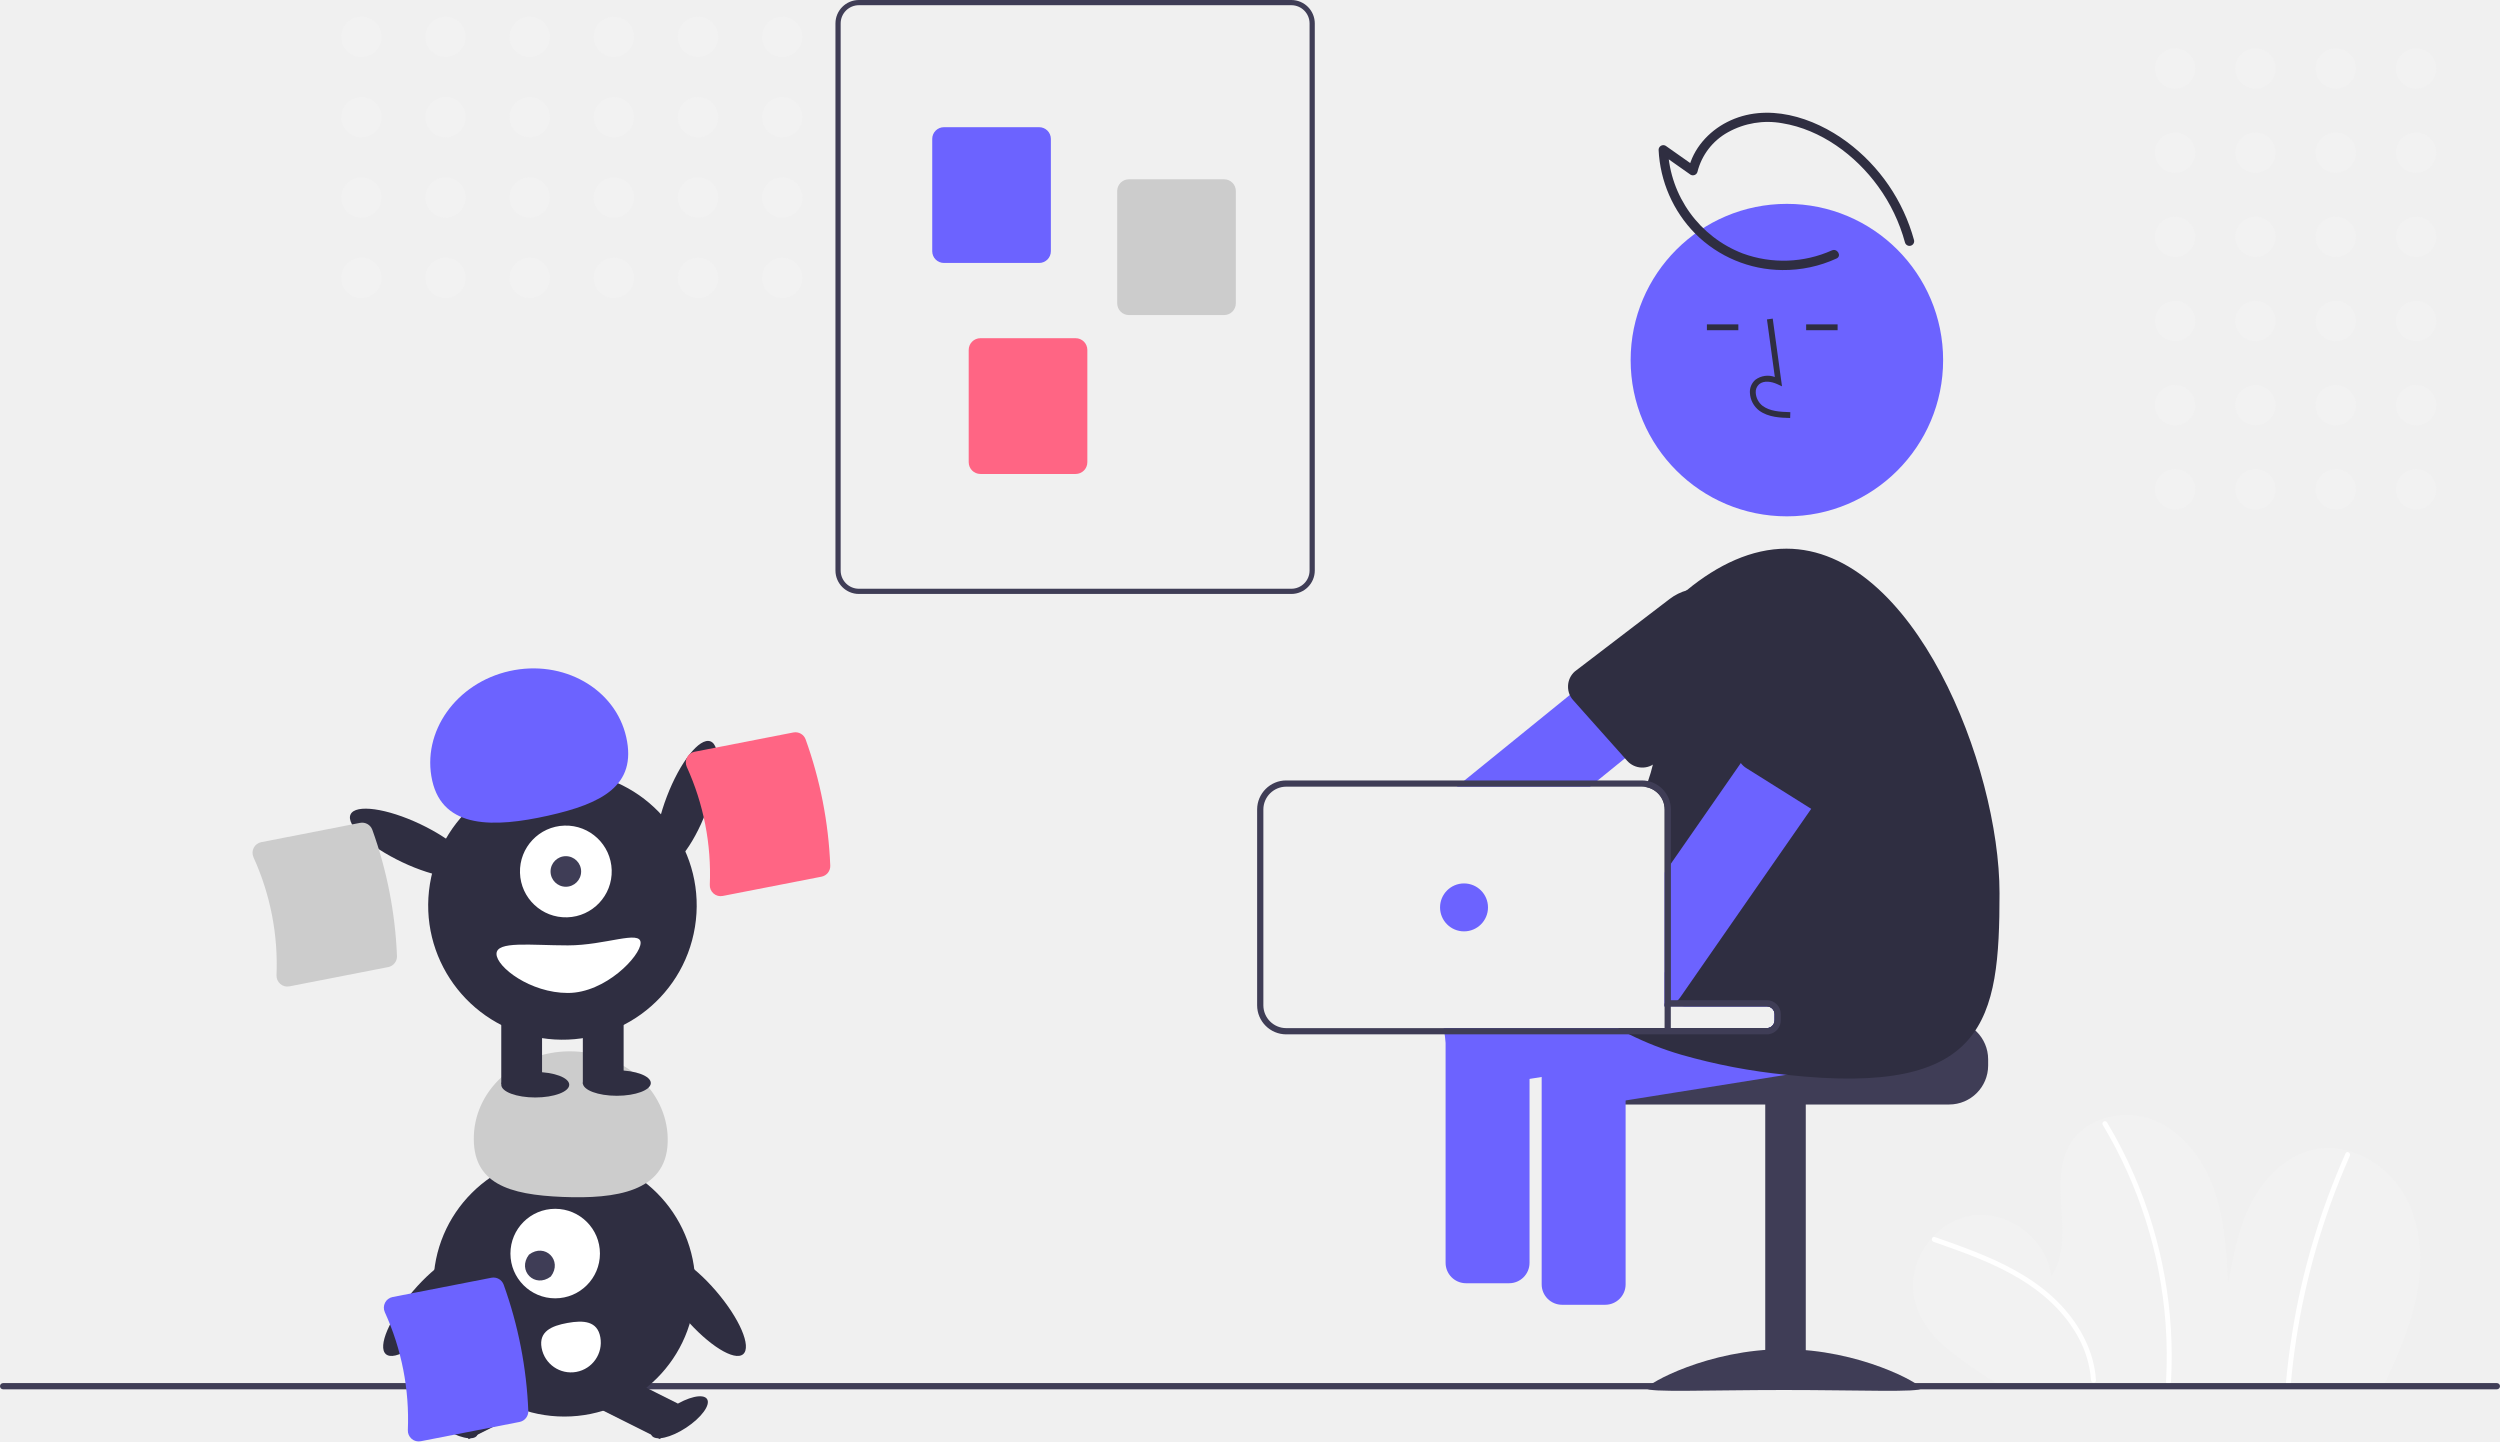
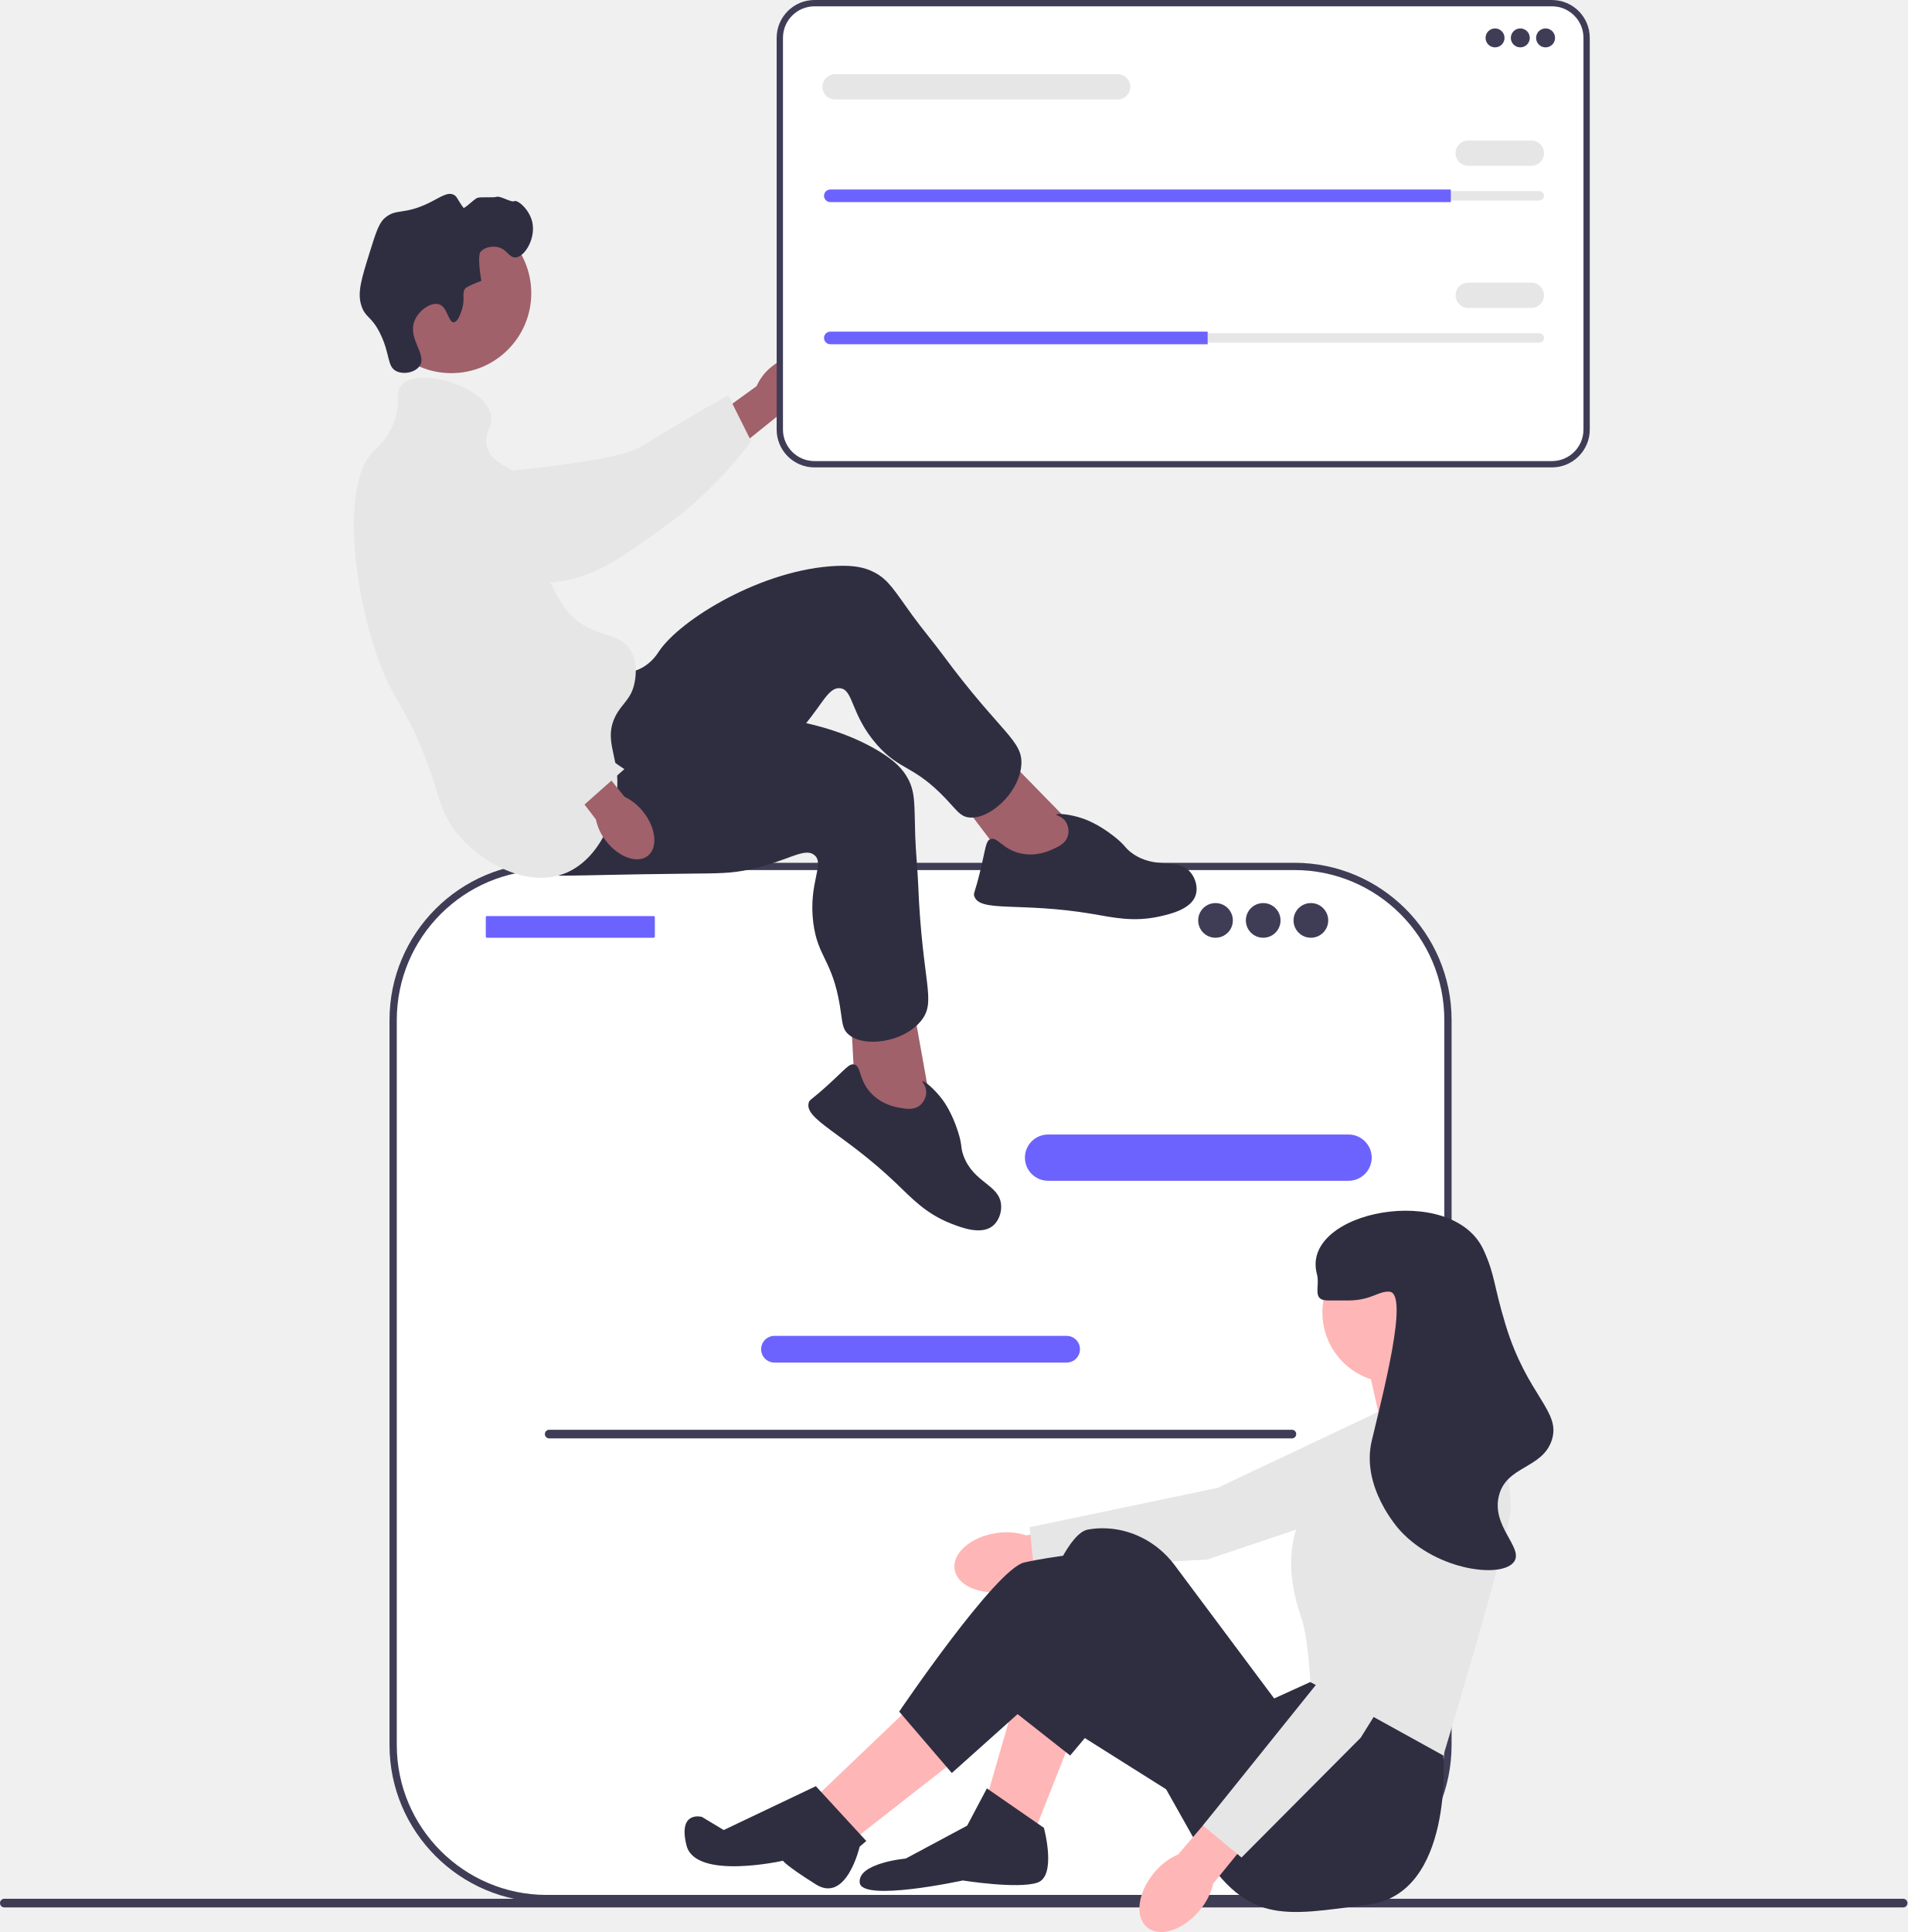
- <svg xmlns="http://www.w3.org/2000/svg" id="a91fd4ba-2994-4174-ad77-9b89e961cfb5" data-name="Layer 1" width="802" height="462.415" viewBox="0 0 802 462.415">
-   <circle cx="775.091" cy="21.98" r="6.467" fill="#f2f2f2" />
-   <circle cx="749.317" cy="21.98" r="6.467" fill="#f2f2f2" />
-   <circle cx="723.544" cy="21.98" r="6.467" fill="#f2f2f2" />
-   <circle cx="697.771" cy="21.98" r="6.467" fill="#f2f2f2" />
-   <circle cx="775.091" cy="48.98" r="6.467" fill="#f2f2f2" />
-   <circle cx="749.317" cy="48.98" r="6.467" fill="#f2f2f2" />
-   <circle cx="723.544" cy="48.98" r="6.467" fill="#f2f2f2" />
-   <circle cx="697.771" cy="48.98" r="6.467" fill="#f2f2f2" />
-   <circle cx="775.091" cy="75.98" r="6.467" fill="#f2f2f2" />
-   <circle cx="749.317" cy="75.98" r="6.467" fill="#f2f2f2" />
-   <circle cx="723.544" cy="75.98" r="6.467" fill="#f2f2f2" />
-   <circle cx="697.771" cy="75.98" r="6.467" fill="#f2f2f2" />
-   <circle cx="775.091" cy="102.98" r="6.467" fill="#f2f2f2" />
-   <circle cx="749.317" cy="102.98" r="6.467" fill="#f2f2f2" />
-   <circle cx="723.544" cy="102.98" r="6.467" fill="#f2f2f2" />
-   <circle cx="697.771" cy="102.98" r="6.467" fill="#f2f2f2" />
-   <circle cx="775.091" cy="129.98" r="6.467" fill="#f2f2f2" />
-   <circle cx="749.317" cy="129.98" r="6.467" fill="#f2f2f2" />
-   <circle cx="723.544" cy="129.98" r="6.467" fill="#f2f2f2" />
-   <circle cx="697.771" cy="129.98" r="6.467" fill="#f2f2f2" />
-   <circle cx="775.091" cy="156.98" r="6.467" fill="#f2f2f2" />
-   <circle cx="749.317" cy="156.98" r="6.467" fill="#f2f2f2" />
-   <circle cx="723.544" cy="156.98" r="6.467" fill="#f2f2f2" />
-   <circle cx="697.771" cy="156.98" r="6.467" fill="#f2f2f2" />
-   <path d="M963.083,664.753c4.668-10.084,9.333-20.317,11.359-31.242s1.176-22.783-4.627-32.259-17.228-15.902-28.132-13.76c-8.955,1.759-16.146,8.813-20.357,16.91s-5.9,17.23-7.537,26.209c-.529-10.2-1.09-20.564-4.478-30.2s-10.06-18.615-19.569-22.343-21.879-.796-26.891,8.103c-7.061,12.538,2.302,30.125-5.817,42.006-1.393-11.917-13.855-21.332-25.699-19.416s-20.701,14.781-18.265,26.529c1.45,6.99,6.219,12.936,11.922,17.232s12.334,9.274,18.895,12.09Z" transform="translate(-199 -218.7925)" fill="#f2f2f2" />
-   <path d="M819.29,617.18c9.408,3.289,18.903,6.614,27.492,11.756,7.698,4.608,14.553,10.812,18.882,18.757A33.356,33.356,0,0,1,869.79,661.551c.063,1.018,1.655,1.025,1.592,0-.557-9.061-4.972-17.353-11.087-23.911-6.704-7.19-15.392-12.1-24.361-15.91-5.318-2.259-10.769-4.179-16.221-6.085-.969-.339-1.385,1.198-.423,1.535Z" transform="translate(-199 -218.7925)" fill="#fff" />
-   <path d="M873.557,579.647a143.382,143.382,0,0,1,13.791,30.616,145.117,145.117,0,0,1,6.361,32.968,143.307,143.307,0,0,1,.152,18.837c-.059,1.023,1.533,1.02,1.592,0a145.195,145.195,0,0,0-2.04-33.82,146.927,146.927,0,0,0-9.769-32.44,143.252,143.252,0,0,0-8.712-16.963.796.796,0,0,0-1.374.803Z" transform="translate(-199 -218.7925)" fill="#fff" />
-   <path d="M951.458,588.789a232.043,232.043,0,0,0-17.116,57.578q-1.342,8.365-2.078,16.812c-.089,1.02,1.503,1.014,1.592,0a231.209,231.209,0,0,1,12.738-58.025q2.834-7.892,6.239-15.562c.412-.928-.959-1.739-1.374-.803Z" transform="translate(-199 -218.7925)" fill="#fff" />
-   <path d="M1000,664.486H200a1,1,0,0,1,0-2h800a1,1,0,0,1,0,2Z" transform="translate(-199 -218.7925)" fill="#3f3d56" />
-   <path d="M613.263,409.335H474.534a7.53,7.53,0,0,1-7.521-7.521v-175.5a7.53,7.53,0,0,1,7.521-7.521H613.263A7.53,7.53,0,0,1,620.784,226.314v175.5A7.53,7.53,0,0,1,613.263,409.335ZM474.534,220.464a5.857,5.857,0,0,0-5.85,5.85v175.5a5.857,5.857,0,0,0,5.85,5.85H613.263a5.857,5.857,0,0,0,5.85-5.85v-175.5a5.857,5.857,0,0,0-5.85-5.85Z" transform="translate(-199 -218.7925)" fill="#3f3d56" />
-   <path d="M532.358,303.151h-30.537a3.765,3.765,0,0,1-3.761-3.761V263.355a3.765,3.765,0,0,1,3.761-3.761h30.537a3.765,3.765,0,0,1,3.761,3.761v36.036A3.765,3.765,0,0,1,532.358,303.151Z" transform="translate(-199 -218.7925)" fill="#6c63ff" />
-   <path d="M591.694,319.865h-30.537a3.765,3.765,0,0,1-3.761-3.761V280.069a3.765,3.765,0,0,1,3.761-3.761h30.537a3.765,3.765,0,0,1,3.761,3.761v36.036A3.765,3.765,0,0,1,591.694,319.865Z" transform="translate(-199 -218.7925)" fill="#ccc" />
-   <path d="M544.058,370.844h-30.537a3.765,3.765,0,0,1-3.761-3.761V331.047a3.765,3.765,0,0,1,3.761-3.761h30.537a3.765,3.765,0,0,1,3.761,3.761v36.036A3.765,3.765,0,0,1,544.058,370.844Z" transform="translate(-199 -218.7925)" fill="#ff6584" />
-   <circle cx="115.931" cy="11.82" r="6.467" fill="#f2f2f2" />
-   <circle cx="115.931" cy="37.594" r="6.467" fill="#f2f2f2" />
-   <circle cx="115.931" cy="63.367" r="6.467" fill="#f2f2f2" />
-   <circle cx="115.931" cy="89.14" r="6.467" fill="#f2f2f2" />
-   <circle cx="142.931" cy="11.82" r="6.467" fill="#f2f2f2" />
-   <circle cx="142.931" cy="37.594" r="6.467" fill="#f2f2f2" />
-   <circle cx="142.931" cy="63.367" r="6.467" fill="#f2f2f2" />
-   <circle cx="142.931" cy="89.14" r="6.467" fill="#f2f2f2" />
-   <circle cx="169.931" cy="11.82" r="6.467" fill="#f2f2f2" />
-   <circle cx="169.931" cy="37.594" r="6.467" fill="#f2f2f2" />
-   <circle cx="169.931" cy="63.367" r="6.467" fill="#f2f2f2" />
-   <circle cx="169.931" cy="89.14" r="6.467" fill="#f2f2f2" />
-   <circle cx="196.931" cy="11.82" r="6.467" fill="#f2f2f2" />
-   <circle cx="196.931" cy="37.594" r="6.467" fill="#f2f2f2" />
-   <circle cx="196.931" cy="63.367" r="6.467" fill="#f2f2f2" />
-   <circle cx="196.931" cy="89.14" r="6.467" fill="#f2f2f2" />
-   <circle cx="223.931" cy="11.82" r="6.467" fill="#f2f2f2" />
-   <circle cx="223.931" cy="37.594" r="6.467" fill="#f2f2f2" />
-   <circle cx="223.931" cy="63.367" r="6.467" fill="#f2f2f2" />
-   <circle cx="223.931" cy="89.14" r="6.467" fill="#f2f2f2" />
-   <circle cx="250.931" cy="11.82" r="6.467" fill="#f2f2f2" />
-   <circle cx="250.931" cy="37.594" r="6.467" fill="#f2f2f2" />
-   <circle cx="250.931" cy="63.367" r="6.467" fill="#f2f2f2" />
-   <circle cx="250.931" cy="89.14" r="6.467" fill="#f2f2f2" />
-   <circle cx="181.045" cy="412.421" r="42.012" fill="#2f2e41" />
-   <rect x="345.269" y="663.26" width="22.868" height="12.763" transform="translate(-461.0904 11.81391) rotate(-26.60099)" fill="#2f2e41" />
-   <ellipse cx="343.153" cy="673.455" rx="3.989" ry="10.636" transform="translate(-606.9803 370.4351) rotate(-56.60122)" fill="#2f2e41" />
-   <rect x="397.005" y="658.208" width="12.763" height="22.868" transform="translate(-574.9977 511.6876) rotate(-63.39901)" fill="#2f2e41" />
-   <ellipse cx="416.936" cy="673.455" rx="10.636" ry="3.989" transform="translate(-500.8589 121.9302) rotate(-33.39878)" fill="#2f2e41" />
-   <circle cx="178.104" cy="402.145" r="14.359" fill="#fff" />
-   <path d="M368.696,621.284c5.123-3.902,10.914,1.889,7.012,7.012C370.585,632.199,364.794,626.407,368.696,621.284Z" transform="translate(-199 -218.7925)" fill="#3f3d56" />
-   <path d="M413.187,585.509c.632-15.554-12.773-28.728-29.941-29.425s-31.597,11.346-32.229,26.9,11.302,19.087,28.47,19.785S412.555,601.062,413.187,585.509Z" transform="translate(-199 -218.7925)" fill="#ccc" />
-   <ellipse cx="423.721" cy="637.274" rx="6.594" ry="21.006" transform="translate(-511.8837 210.9448) rotate(-40.64516)" fill="#2f2e41" />
-   <ellipse cx="336.486" cy="637.274" rx="21.006" ry="6.594" transform="translate(-565.2286 258.6905) rotate(-49.35484)" fill="#2f2e41" />
-   <path d="M391.584,647.77a9.572,9.572,0,1,1-18.835,3.429l-.003-.018c-.942-5.202,3.08-7.043,8.283-7.985S390.642,642.568,391.584,647.77Z" transform="translate(-199 -218.7925)" fill="#fff" />
-   <path d="M824.297,546.116H768.287a2.501,2.501,0,0,1-2.5,2.5h-54.98a12.86,12.86,0,0,0-2.11,2,12.41,12.41,0,0,0-2.9,8v2a12.505,12.505,0,0,0,12.5,12.5h106a12.511,12.511,0,0,0,12.5-12.5v-2A12.517,12.517,0,0,0,824.297,546.116Z" transform="translate(-199 -218.7925)" fill="#3f3d56" />
-   <rect x="566.292" y="353.827" width="13" height="92" fill="#3f3d56" />
-   <path d="M815.292,664.163c0,1.405-19.699.543-44,.543s-44,.861-44-.543,19.699-12.543,44-12.543S815.292,662.758,815.292,664.163Z" transform="translate(-199 -218.7925)" fill="#3f3d56" />
-   <path d="M821.847,548.996l-2.18-13.64a6.574,6.574,0,0,0-7.52-5.45l-22.49,3.59-38.52,6.15-12.53,2H765.787a2.501,2.501,0,0,1,2.5,2.5v1.97a2.501,2.501,0,0,1-2.5,2.5H696.617a6.332,6.332,0,0,0-2.43,2,6.487,6.487,0,0,0-1.24,4.96l.62,3.88.75,4.71.81,5.06a6.561,6.561,0,0,0,7.5,5.44l17.87-2.85,51.54-8.23,44.36-7.08A6.587,6.587,0,0,0,821.847,548.996Z" transform="translate(-199 -218.7925)" fill="#6c63ff" />
-   <path d="M719.127,550.616a6.356,6.356,0,0,0-2.53-2H697.477a6.321,6.321,0,0,0-2.54,2,6.465,6.465,0,0,0-1.37,3.99v76.21a6.56,6.56,0,0,0,6.55,6.55h13.83a6.56,6.56,0,0,0,6.55-6.55v-76.21A6.484,6.484,0,0,0,719.127,550.616Z" transform="translate(-199 -218.7925)" fill="#6c63ff" />
-   <path d="M760.747,420.816l-.13-.17-8.58-10.57a6.315,6.315,0,0,0-1.63-1.43,4.813,4.813,0,0,0-1.06-.54,6.3,6.3,0,0,0-1.71-.42,6.649,6.649,0,0,0-1.18-.02.032.032,0,0,0-.02.01,6.485,6.485,0,0,0-3.62,1.44l-17.61,14.28-22.63,18.36-33.77,27.4-2.46,2h42.73l2.47-2,8.17-6.63.58-.46,39.46-32.01.03-.02a6.457,6.457,0,0,0,1.87-2.45,6.599,6.599,0,0,0,.52-1.97A6.501,6.501,0,0,0,760.747,420.816Z" transform="translate(-199 -218.7925)" fill="#6c63ff" />
-   <path d="M760.617,420.646a16.303,16.303,0,0,0-3.56-7.3,16.118,16.118,0,0,0-6.65-4.7c-.4-.15-.79-.29-1.19-.4a17.15,17.15,0,0,0-2.76-.58.032.032,0,0,0-.02.01,16.314,16.314,0,0,0-11.8,3.26l-30.46,23.28a6.462,6.462,0,0,0-2.15,4.57,6.633,6.633,0,0,0,.55,2.97c.1.21.21.42.33.62a5.756,5.756,0,0,0,.84,1.12l4.88,5.48,11.35,12.73.32.36.73.83a6.549,6.549,0,0,0,9.27.41l26.27-28.22a16.213,16.213,0,0,0,3.19-5.03A16.466,16.466,0,0,0,760.617,420.646Z" transform="translate(-199 -218.7925)" fill="#2f2e41" />
-   <circle cx="573.231" cy="115.521" r="50.122" fill="#6c63ff" />
-   <path d="M791.027,542.096l-1.37-8.6-.81-5.05a6.563,6.563,0,0,0-7.51-5.44l-36.43,5.81-9.88,1.58-2,.32v10.93H765.787a2.501,2.501,0,0,1,2.5,2.5v1.97a2.501,2.501,0,0,1-2.5,2.5H662.117c0,.02.01.04.01.06l.62,3.88,1.56,9.76a6.561,6.561,0,0,0,7.5,5.44l17.87-2.85,3.89-.62.75-.12,26.18-4.18,17.81-2.85,28.26-4.51.42-.07,18.59-2.96A6.568,6.568,0,0,0,791.027,542.096Z" transform="translate(-199 -218.7925)" fill="#6c63ff" />
-   <path d="M840.447,505.316c0,40.86-4.15,65.3-68.15,58.3-.09-.01-.17-.02-.26-.03a190.03,190.03,0,0,1-33.73-6.45,100.174,100.174,0,0,1-16.64-6.52c-1.26-.64-2.47-1.31-3.66-2H765.787a2.501,2.501,0,0,0,2.5-2.5v-1.97a2.501,2.501,0,0,0-2.5-2.5H733.027v-63.16a7.341,7.341,0,0,0-7.33-7.33h1.35c.23-.66.46-1.33.71-2,2.43-6.75,2.191-12.06,5.641-18.67,4.74-9.12,4.77-18.29,11-26,4.64-5.73-9.571-11.98-4.351-16.28,10.03-8.28,20.95-13.4,32.03-13.4C812.937,394.806,840.447,464.456,840.447,505.316Z" transform="translate(-199 -218.7925)" fill="#2f2e41" />
-   <path d="M773.284,352.89l.052-1.873c-3.485-.097-6.557-.316-8.865-2.002a5.758,5.758,0,0,1-2.23-4.241,3.291,3.291,0,0,1,1.08-2.711c1.532-1.294,3.998-.875,5.795-.051l1.55.711-2.972-21.718-1.856.254,2.528,18.474a6.612,6.612,0,0,0-6.254.9,5.124,5.124,0,0,0-1.742,4.207,7.616,7.616,0,0,0,2.997,5.688C766.332,352.695,770.186,352.803,773.284,352.89Z" transform="translate(-199 -218.7925)" fill="#2f2e41" />
-   <rect x="547.573" y="104.059" width="10.088" height="1.873" fill="#2f2e41" />
-   <rect x="579.414" y="104.059" width="10.088" height="1.873" fill="#2f2e41" />
-   <path d="M802.027,435.146l-3.97-2.76-7.39-5.13a6.564,6.564,0,0,0-9.12,1.65l-24.09,34.67-22.43,32.28-2,2.88v42.91h.18a6.531,6.531,0,0,0,4.09-2,5.832,5.832,0,0,0,.63-.77l6.98-10.06,17.25-24.83,17.88-25.72,1.7-2.45,21.92-31.55a5.683,5.683,0,0,0,.33-.52,5.266,5.266,0,0,0,.27-.53A6.55,6.55,0,0,0,802.027,435.146Z" transform="translate(-199 -218.7925)" fill="#6c63ff" />
-   <path d="M802.097,421.426a16.089,16.089,0,0,0-2.22-1.22,16.359,16.359,0,0,0-19.98,5.16l-22.76,30.86a6.525,6.525,0,0,0,2.18,9.04l20.72,13,.26.16,1.04.65a6.573,6.573,0,0,0,9.01-2.2l16.07-31.9.27-.53.01-.01.99-1.99A16.363,16.363,0,0,0,802.097,421.426Z" transform="translate(-199 -218.7925)" fill="#2f2e41" />
-   <path d="M662.747,548.616v75.29a6.559,6.559,0,0,0,6.55,6.55h13.83a6.56,6.56,0,0,0,6.55-6.55v-75.29Z" transform="translate(-199 -218.7925)" fill="#6c63ff" />
-   <path d="M765.787,539.646H735.027v-61.16a9.34,9.34,0,0,0-9.33-9.33H611.627a9.342,9.342,0,0,0-9.34,9.33v62.8a9.342,9.342,0,0,0,9.34,9.33H765.787c.16,0,.31-.01.46-.02.14-.01.28-.04.42-.06a4.516,4.516,0,0,0,3.62-4.42v-1.97A4.5,4.5,0,0,0,765.787,539.646Zm0,8.97H611.627a7.343,7.343,0,0,1-7.34-7.33v-62.8a7.343,7.343,0,0,1,7.34-7.33H725.697a7.341,7.341,0,0,1,7.33,7.33v63.16H765.787a2.501,2.501,0,0,1,2.5,2.5v1.97A2.501,2.501,0,0,1,765.787,548.616Z" transform="translate(-199 -218.7925)" fill="#3f3d56" />
-   <circle cx="469.658" cy="291.094" r="7.69" fill="#6c63ff" />
-   <rect x="533.997" y="321.913" width="2" height="9" fill="#3f3d56" />
-   <ellipse cx="419.239" cy="476.739" rx="21.534" ry="6.76" transform="translate(-374.7604 479.3457) rotate(-69.08217)" fill="#2f2e41" />
-   <circle cx="379.432" cy="509.261" r="43.067" transform="translate(-383.032 583.4267) rotate(-80.78252)" fill="#2f2e41" />
-   <rect x="160.806" y="324.269" width="13.084" height="23.442" fill="#2f2e41" />
-   <rect x="186.974" y="324.269" width="13.084" height="23.442" fill="#2f2e41" />
-   <ellipse cx="171.709" cy="347.983" rx="10.903" ry="4.089" fill="#2f2e41" />
-   <ellipse cx="197.877" cy="347.438" rx="10.903" ry="4.089" fill="#2f2e41" />
-   <circle cx="380.522" cy="498.358" r="14.719" transform="translate(-213.4744 -207.4001) rotate(-1.68323)" fill="#fff" />
-   <circle cx="181.522" cy="279.566" r="4.906" fill="#3f3d56" />
-   <path d="M337.655,469.21c-3.477-15.574,7.639-31.31,24.829-35.149s33.944,5.675,37.422,21.249-7.915,21.318-25.105,25.156S341.133,484.784,337.655,469.21Z" transform="translate(-199 -218.7925)" fill="#6c63ff" />
-   <ellipse cx="330.924" cy="489.278" rx="6.76" ry="21.534" transform="translate(-451.963 359.8144) rotate(-64.62574)" fill="#2f2e41" />
-   <path d="M358.277,524.798c0,4.215,10.853,12.539,22.897,12.539s23.335-11.867,23.335-16.082-11.292.818-23.335.818S358.277,520.583,358.277,524.798Z" transform="translate(-199 -218.7925)" fill="#fff" />
-   <path d="M462.543,500.03l-31.701,6.188a3.44,3.44,0,0,1-2.92-.772,3.498,3.498,0,0,1-1.217-2.82,82.894,82.894,0,0,0-7.376-37.786,3.499,3.499,0,0,1,.067-3.071,3.44,3.44,0,0,1,2.415-1.814l31.701-6.188a3.485,3.485,0,0,1,3.928,2.209,135.692,135.692,0,0,1,7.911,40.529A3.485,3.485,0,0,1,462.543,500.03Z" transform="translate(-199 -218.7925)" fill="#ff6584" />
-   <path d="M323.543,529.03l-31.701,6.188a3.44,3.44,0,0,1-2.92-.772,3.498,3.498,0,0,1-1.217-2.82,82.894,82.894,0,0,0-7.376-37.786,3.499,3.499,0,0,1,.067-3.071,3.44,3.44,0,0,1,2.415-1.814l31.701-6.188a3.485,3.485,0,0,1,3.928,2.209,135.692,135.692,0,0,1,7.911,40.529A3.485,3.485,0,0,1,323.543,529.03Z" transform="translate(-199 -218.7925)" fill="#ccc" />
-   <path d="M786.653,299.125a38.017,38.017,0,0,1-28.545.992,37.495,37.495,0,0,1-24.032-33.271l-2.257,1.295,9.516,6.696a1.509,1.509,0,0,0,2.204-.896,20.078,20.078,0,0,1,9.78-12.716,26.201,26.201,0,0,1,17.429-2.899c12.364,2.006,23.495,10.248,30.737,20.243a55.302,55.302,0,0,1,8.642,18.039,1.501,1.501,0,0,0,2.893-.798,58.45,58.45,0,0,0-21.527-31.502c-10.745-7.979-25.788-12.801-38.428-6.36-6.016,3.065-10.911,8.523-12.418,15.196l2.204-.896-9.516-6.696a1.509,1.509,0,0,0-2.257,1.295,41.07,41.07,0,0,0,11.75,26.892,39.926,39.926,0,0,0,27.934,11.685,40.626,40.626,0,0,0,17.407-3.707c1.753-.803.23-3.389-1.514-2.59Z" transform="translate(-199 -218.7925)" fill="#2f2e41" />
-   <path d="M365.674,674.954l-31.701,6.188a3.44,3.44,0,0,1-2.92-.772,3.498,3.498,0,0,1-1.217-2.82,82.894,82.894,0,0,0-7.376-37.786,3.499,3.499,0,0,1,.067-3.071,3.44,3.44,0,0,1,2.415-1.814l31.701-6.188a3.485,3.485,0,0,1,3.928,2.209,135.692,135.692,0,0,1,7.911,40.529A3.485,3.485,0,0,1,365.674,674.954Z" transform="translate(-199 -218.7925)" fill="#6c63ff" />
+ <svg xmlns="http://www.w3.org/2000/svg" id="uuid-34ce895e-54ba-43d7-82e9-dc6bd4f8ed31" width="524.67" height="531.397" viewBox="0 0 524.67 531.397">
+   <path d="M0,523.445c0,.66,.53,1.19,1.19,1.19H523.48c.66,0,1.19-.53,1.19-1.19,0-.66-.53-1.19-1.19-1.19H1.19c-.66,0-1.19,.53-1.19,1.19Z" fill="#3f3d56" />
+   <g>
+     <path d="M356.038,238.309H150.369c-23.323,0-42.23,18.907-42.23,42.23v199.433c0,23.323,18.907,42.23,42.23,42.23h205.669c23.323,0,42.23-18.907,42.23-42.23v-199.433c0-23.323-18.907-42.23-42.23-42.23Z" fill="#fff" />
+     <path d="M356.038,523.201H150.369c-23.837,0-43.23-19.393-43.23-43.229v-199.433c0-23.837,19.393-43.23,43.23-43.23h205.669c23.837,0,43.23,19.393,43.23,43.23v199.433c0,23.837-19.393,43.229-43.23,43.229ZM150.369,239.309c-22.734,0-41.23,18.496-41.23,41.23v199.433c0,22.734,18.496,41.229,41.23,41.229h205.669c22.734,0,41.23-18.495,41.23-41.229v-199.433c0-22.734-18.496-41.23-41.23-41.23H150.369Z" fill="#3f3d56" />
+     <path d="M370.936,324.77h-82.668c-3.506,0-6.359-2.853-6.359-6.359s2.853-6.359,6.359-6.359h82.668c3.506,0,6.359,2.853,6.359,6.359s-2.853,6.359-6.359,6.359Z" fill="#6c63ff" />
+     <path d="M293.382,374.777h-80.357c-2.026,0-3.674-1.648-3.674-3.674s1.648-3.674,3.674-3.674h80.357c2.026,0,3.674,1.648,3.674,3.674,0,2.026-1.648,3.674-3.674,3.674Z" fill="#6c63ff" />
+     <rect x="133.618" y="251.967" width="46.498" height="5.961" rx=".31" ry=".31" fill="#6c63ff" />
+     <circle cx="334.336" cy="253.159" r="4.769" fill="#3f3d56" />
+     <circle cx="347.451" cy="253.159" r="4.769" fill="#3f3d56" />
+     <circle cx="360.566" cy="253.159" r="4.769" fill="#3f3d56" />
+     <path d="M149.868,394.445c0,.66,.53,1.19,1.19,1.19h204.29c.66,0,1.19-.53,1.19-1.19,0-.66-.53-1.19-1.19-1.19H151.058c-.66,0-1.19,.53-1.19,1.19Z" fill="#3f3d56" />
+   </g>
+   <g>
+     <path id="uuid-0567e06e-d151-4e0b-ad46-5d491afd4b2a" d="M212.173,100.917c4.349-3.594,9.729-4.263,12.015-1.494,2.287,2.768,.614,7.924-3.737,11.519-1.718,1.46-3.761,2.487-5.958,2.995l-18.62,14.994-6.85-8.888,19.083-13.838c.914-2.062,2.308-3.875,4.066-5.288Z" fill="#a0616a" />
+     <path d="M104.553,134.747c-.009-.663-.003-6.447,4.279-10.103,4.919-4.199,11.86-2.5,14.294-1.904,5.624,1.377,6.085,3.79,11.366,6.268,9.88,4.637-2.499,2.264,3.38,.777,2.035-.515,31.312-2.545,38.6-7.031,14.174-8.724,23.831-14.013,23.831-14.013l6.313,12.626s-9.129,12.694-21.977,22.097c-13.179,9.646-19.769,14.469-29.783,16.332-.862,.16-22.072,3.782-39.155-8.981-3.897-2.911-11.036-8.245-11.147-16.07Z" fill="#e6e6e6" />
+     <circle cx="124.136" cy="80.643" r="21.993" fill="#a0616a" />
+     <g>
+       <polygon points="296.375 228.398 273.725 205.213 262.034 217.409 278.908 239.639 295.646 241.553 296.375 228.398" fill="#a0616a" />
+       <path d="M167.046,184.922c1.325,.11,5.535,.953,9.558-1.26,2.746-1.511,4.155-3.757,4.63-4.472,5.901-8.863,28.552-22.684,48.881-23.535,4.604-.193,7.634,.341,10.388,1.776,3.905,2.036,5.464,4.952,10.42,11.783,2.711,3.737,5.71,7.257,8.454,10.97,16.062,21.736,22.151,23.443,21.529,30.411-.691,7.732-9.029,15.067-14.571,14.22-2.27-.347-3.149-1.925-6.181-5.12-8.891-9.368-12.57-7.637-18.9-14.812-7.391-8.377-6.423-15.323-10.279-15.591-3.576-.249-5.095,5.677-12.729,13.548-3.493,3.602-5.98,5.254-13.559,10.511-29.511,20.473-29.982,21.912-35.937,23.544-2.606,.714-21.1,5.785-27.688-2.284-10.31-12.627,14.046-50.682,25.983-49.69Z" fill="#2f2e41" />
+       <path d="M289.45,233.637c1.666-.748,3.614-1.623,4.24-3.634,.424-1.361,.18-3.039-.697-4.198-1.011-1.338-2.508-1.514-2.448-1.751,.092-.36,3.632-.22,7.517,1.154,.733,.259,4.055,1.473,8.28,4.772,3.385,2.643,2.93,3.173,5.053,4.697,6.516,4.678,12.628,.991,16.154,5.378,1.361,1.693,1.941,4.097,1.369,6.04-1.15,3.903-6.743,5.246-9.8,5.94-7.362,1.67-12.933,.307-18.752-.674-19.787-3.334-30.904-.298-32.392-4.881-.282-.868,.176-.794,1.702-7.16,1.506-6.284,1.456-8.009,2.739-8.513,1.93-.757,3.227,2.688,8.089,3.867,4.309,1.045,7.865-.552,8.944-1.036Z" fill="#2f2e41" />
+     </g>
+     <g>
+       <polygon points="256.108 304.243 250.385 272.34 233.862 275.866 235.343 303.736 248.118 314.719 256.108 304.243" fill="#a0616a" />
+       <path d="M173.508,195.645c1.034,.835,4.044,3.897,8.617,4.325,3.121,.292,5.548-.776,6.342-1.1,9.86-4.02,36.364-2.737,53.662,7.974,3.917,2.426,6.125,4.569,7.598,7.303,2.088,3.877,1.741,7.166,2.006,15.601,.145,4.614,.65,9.211,.835,13.824,1.085,27.005,5.165,31.836,.737,37.253-4.913,6.01-15.932,7.397-20.042,3.584-1.683-1.561-1.524-3.361-2.239-7.707-2.097-12.744-6.112-13.378-7.321-22.869-1.411-11.082,3.29-16.286,.25-18.673-2.819-2.214-7.404,1.836-18.141,4.063-4.913,1.019-7.899,.989-17.122,1.084-35.915,.369-37.113,1.295-42.957-.698-2.557-.872-20.707-7.062-21.628-17.438-1.44-16.237,40.082-34.049,49.402-26.526Z" fill="#2f2e41" />
+       <path d="M247.436,304.689c1.798,.316,3.901,.687,5.549-.626,1.115-.888,1.855-2.414,1.781-3.865-.086-1.675-1.225-2.661-1.042-2.823,.279-.246,3.128,1.858,5.572,5.176,.461,.626,2.528,3.496,4.172,8.598,1.317,4.088,.643,4.27,1.543,6.723,2.765,7.53,9.893,7.911,10.347,13.521,.175,2.165-.694,4.48-2.26,5.767-3.143,2.584-8.525,.555-11.444-.588-7.029-2.752-10.874-7.009-15.138-11.087-14.5-13.87-25.404-17.6-24.062-22.228,.254-.876,.591-.558,5.429-4.969,4.775-4.354,5.703-5.81,7.046-5.506,2.023,.457,1.16,4.036,4.522,7.742,2.979,3.284,6.818,3.96,7.983,4.165Z" fill="#2f2e41" />
+     </g>
+     <path d="M127.135,84.847c.856-3.063-.219-4.179,.877-5.554,0-0,.441-.553,4.384-2.046h0c-1.163-6.75-.292-7.892-.292-7.892,1.004-1.316,3.015-1.634,4.384-1.461,2.896,.364,3.408,2.982,5.261,2.923,2.56-.081,5.63-5.205,4.677-9.646-.777-3.622-4.129-6.313-4.969-5.846-.833,.463-3.832-1.578-4.969-1.169-.777,.279-4.432-.092-5.261,.292-.905,.42-3.498,3.035-3.745,2.705-1.722-2.289-1.686-3.089-2.685-3.582-1.771-.874-3.696,.742-7.015,2.338-6.83,3.285-8.829,1.325-11.984,4.092-1.594,1.398-2.448,4.069-4.092,9.353-2.299,7.391-3.449,11.086-2.338,14.615,1.132,3.598,2.8,2.815,5.261,7.892,2.74,5.651,1.796,8.936,4.384,10.23,2.001,1,5.216,.364,6.43-1.461,2.079-3.125-3.294-7.352-1.461-12.276,1.125-3.023,4.595-5.315,6.723-4.677,2.406,.722,2.583,5.036,4.092,4.969,1.292-.057,2.189-3.266,2.338-3.8Z" fill="#2f2e41" />
+     <path d="M110.474,105.892c4.5-5.046,22.832,.177,24.553,8.184,.708,3.294-1.905,4.684-1.169,8.476,1.076,5.547,7.169,5.169,11.692,10.815,6.421,8.016-.194,15.852,7.015,29.229,1.54,2.859,2.839,5.268,5.554,7.6,6.23,5.351,12.027,3.516,15.199,8.476,2.372,3.71,1.397,8.282,1.169,9.353-.936,4.392-3.473,5.462-5.261,9.061-2.975,5.988,.393,10.384,.585,17.538,.239,8.951-4.517,21.358-14.03,25.429-10.687,4.574-23.577-3.001-29.814-10.523-3.722-4.488-4.802-8.628-6.43-13.738-7.277-22.837-11.388-20.772-16.953-38.875-6.362-20.695-7.612-44.941,0-52.613,1.009-1.017,3.786-3.367,5.554-7.6,2.379-5.695,.324-8.556,2.338-10.815Z" fill="#e6e6e6" />
+     <g>
+       <path id="uuid-2529b43a-3ce8-4a07-9470-f6f5ef15f984" d="M176.973,223.359c3.489,4.433,4.03,9.827,1.208,12.047-2.822,2.22-7.937,.426-11.427-4.01-1.418-1.753-2.396-3.819-2.852-6.028l-14.547-18.971,7.517-5.733,14.911,18.503c2.04,.962,3.819,2.4,5.19,4.191Z" fill="#a0616a" />
+       <path d="M123.697,125.123c.647-.145,6.311-1.319,10.763,2.127,5.115,3.959,4.867,11.1,4.78,13.605-.201,5.786-2.468,6.73-3.817,12.406-2.524,10.619,2.283,20.487,4.938,25.939,.919,1.887,3.872,7.662,9.75,13.881,11.432,12.095,21.632,18.46,21.632,18.46l-10.958,9.74s-17.455-5.32-29.282-15.979c-12.132-10.934-30.789-49.619-34.657-59.043-.333-.812,4.385,12.382,13.393-6.946,2.055-4.409,5.82-12.486,13.457-14.192Z" fill="#e6e6e6" />
+     </g>
+   </g>
+   <g>
+     <path id="uuid-096523cb-f666-4360-b776-9933380b3596" d="M273.945,421.686c-6.965,1.068-12.06,5.527-11.38,9.959,.68,4.433,6.877,7.159,13.845,6.09,2.789-.389,5.444-1.44,7.744-3.065l29.454-4.896-1.966-11.643-29.388,4.159c-2.682-.862-5.531-1.069-8.309-.604Z" fill="#ffb6b6" />
+     <polygon points="400.87 385.395 389.449 409.63 332.034 428.958 284.392 431.499 283.199 420.056 334.832 409.26 387.815 384.223 400.87 385.395" fill="#e6e6e6" />
+     <polygon points="294.976 477.416 284.722 503.351 271.453 494.304 279.294 467.162 294.976 477.416" fill="#ffb6b6" />
+     <polygon points="252.152 467.765 225.01 493.701 235.866 505.161 263.612 483.447 252.152 467.765" fill="#ffb6b6" />
+     <polygon points="405.957 383.323 405.655 381.212 398.719 367.641 375.799 373.673 380.021 392.37 405.957 383.323" fill="#ffb6b6" />
+     <path d="M396.306,473.797l.705,9.059s2.914,37.987-20.609,41.003c-23.523,3.016-33.777,6.032-47.649-17.492l-21.714-38.602-12.683,15.091-16.872-13.281s12.063-47.046,21.714-48.856c1.206-.226,2.413-.339,3.6-.364,7.989-.166,15.521,3.741,20.301,10.145l27.367,36.662,9.952-4.524,35.888,11.158Z" fill="#2f2e41" />
+     <path d="M266.024,502.145l5.428-10.254,15.682,10.857s3.619,13.269-1.809,15.079-20.507-.603-20.507-.603c0,0-27.745,6.032-28.348,.603s12.666-6.635,12.666-6.635l16.888-9.047Z" fill="#2f2e41" />
+     <path d="M325.134,494.907l-41.919-26.413-21.412,19.175-14.476-16.888s26.539-39.205,34.38-41.015,20.507-3.016,20.507-3.016l38.602,35.586-15.682,32.57Z" fill="#2f2e41" />
+     <path d="M224.406,491.288l13.873,15.079-1.829,1.565s-3.599,15.675-12.043,10.372-9.047-6.509-9.047-6.509c0,0-24.126,5.428-26.539-4.222s4.222-7.841,4.222-7.841l6.024,3.619,25.34-12.063Z" fill="#2f2e41" />
+     <circle cx="383.037" cy="361.006" r="19.301" fill="#ffb6b6" />
+     <path d="M378.513,388.45l27.745-8.444s10.857,25.333,9.047,36.793c-1.809,11.46-18.295,66.058-18.295,66.058l-36.593-20.218s-.603-12.063-2.413-17.492-7.539-22.015,5.127-35.888c12.666-13.873,15.381-20.809,15.381-20.809Z" fill="#e6e6e6" />
+     <g>
+       <path id="uuid-01cdb452-6683-4c86-bf26-0de55beb1b45" d="M317.448,515.102c-4.515,5.41-5.384,12.124-1.941,14.997,3.443,2.873,9.894,.816,14.41-4.596,1.834-2.137,3.129-4.682,3.777-7.423l18.842-23.162-9.178-7.428-19.281,22.565c-2.581,1.128-4.854,2.859-6.629,5.046Z" fill="#ffb6b6" />
+       <polygon points="399.795 400.619 406.353 426.595 374.256 477.974 341.49 510.905 330.869 502.094 363.915 460.977 388.963 408 399.795 400.619" fill="#e6e6e6" />
+     </g>
+     <path d="M365.244,357.689c4.95-.012,5.231,.021,6.032,0,6.14-.162,7.745-2.577,10.857-2.413,5.554,.294-1.776,28.141-4.825,41.015-2.99,12.626,7.115,23.94,7.841,24.729,10.257,11.155,28.273,13.194,31.364,8.444,2.502-3.845-6.366-9.691-4.222-18.095,2.095-8.215,11.771-7.34,14.476-15.079,2.832-8.105-6.686-12.192-12.666-31.967-3.434-11.357-2.827-13.473-6.032-20.507-8.566-18.802-50.554-10.797-45.84,6.635,.912,3.372-1.515,7.249,3.016,7.238Z" fill="#2f2e41" />
+   </g>
+   <g>
+     <path d="M426.876,128.561H224.026c-5.737,0-10.403-4.667-10.403-10.403V10.403c0-5.736,4.667-10.403,10.403-10.403h202.851c5.737,0,10.403,4.667,10.403,10.403V118.157c0,5.736-4.667,10.403-10.403,10.403Z" fill="#fff" />
+     <path d="M426.876,128.561H224.026c-5.737,0-10.403-4.667-10.403-10.403V10.403c0-5.736,4.667-10.403,10.403-10.403h202.851c5.737,0,10.403,4.667,10.403,10.403V118.157c0,5.736-4.667,10.403-10.403,10.403ZM224.026,1.737c-4.778,0-8.666,3.888-8.666,8.666V118.157c0,4.778,3.888,8.666,8.666,8.666h202.851c4.778,0,8.666-3.888,8.666-8.666V10.403c0-4.778-3.888-8.666-8.666-8.666H224.026Z" fill="#3f3d56" />
+     <circle cx="411.22" cy="10.424" r="2.606" fill="#3f3d56" />
+     <circle cx="418.17" cy="10.424" r="2.606" fill="#3f3d56" />
+     <circle cx="425.119" cy="10.424" r="2.606" fill="#3f3d56" />
+     <path d="M228.389,52.554c-.719,0-1.303,.584-1.303,1.303,0,.35,.135,.674,.381,.914,.248,.254,.572,.389,.922,.389h194.992c.719,0,1.303-.584,1.303-1.303,0-.35-.135-.674-.381-.914-.248-.254-.572-.389-.922-.389H228.389Z" fill="#e6e6e6" />
+     <path d="M399.059,52.119v3.475H228.389c-.478,0-.912-.191-1.225-.513-.321-.313-.513-.747-.513-1.225,0-.956,.782-1.737,1.737-1.737h170.67Z" fill="#6c63ff" />
+     <path d="M421.21,45.604h-17.373c-1.916,0-3.475-1.558-3.475-3.475s1.559-3.475,3.475-3.475h17.373c1.916,0,3.475,1.558,3.475,3.475s-1.559,3.475-3.475,3.475Z" fill="#e6e6e6" />
+     <path d="M307.416,27.363h-77.724c-1.916,0-3.475-1.558-3.475-3.475s1.559-3.475,3.475-3.475h77.724c1.916,0,3.475,1.558,3.475,3.475s-1.559,3.475-3.475,3.475Z" fill="#e6e6e6" />
+     <path d="M228.389,91.643c-.719,0-1.303,.584-1.303,1.303,0,.35,.135,.674,.381,.914,.248,.254,.572,.389,.922,.389h194.992c.719,0,1.303-.584,1.303-1.303,0-.35-.135-.674-.381-.914-.248-.254-.572-.389-.922-.389H228.389Z" fill="#e6e6e6" />
+     <path d="M332.173,91.209v3.475h-103.783c-.478,0-.912-.191-1.225-.513-.321-.313-.513-.747-.513-1.225,0-.956,.782-1.737,1.737-1.737h103.783Z" fill="#6c63ff" />
+     <path d="M421.21,84.694h-17.373c-1.916,0-3.475-1.558-3.475-3.475s1.559-3.475,3.475-3.475h17.373c1.916,0,3.475,1.558,3.475,3.475s-1.559,3.475-3.475,3.475Z" fill="#e6e6e6" />
+   </g>
</svg>
